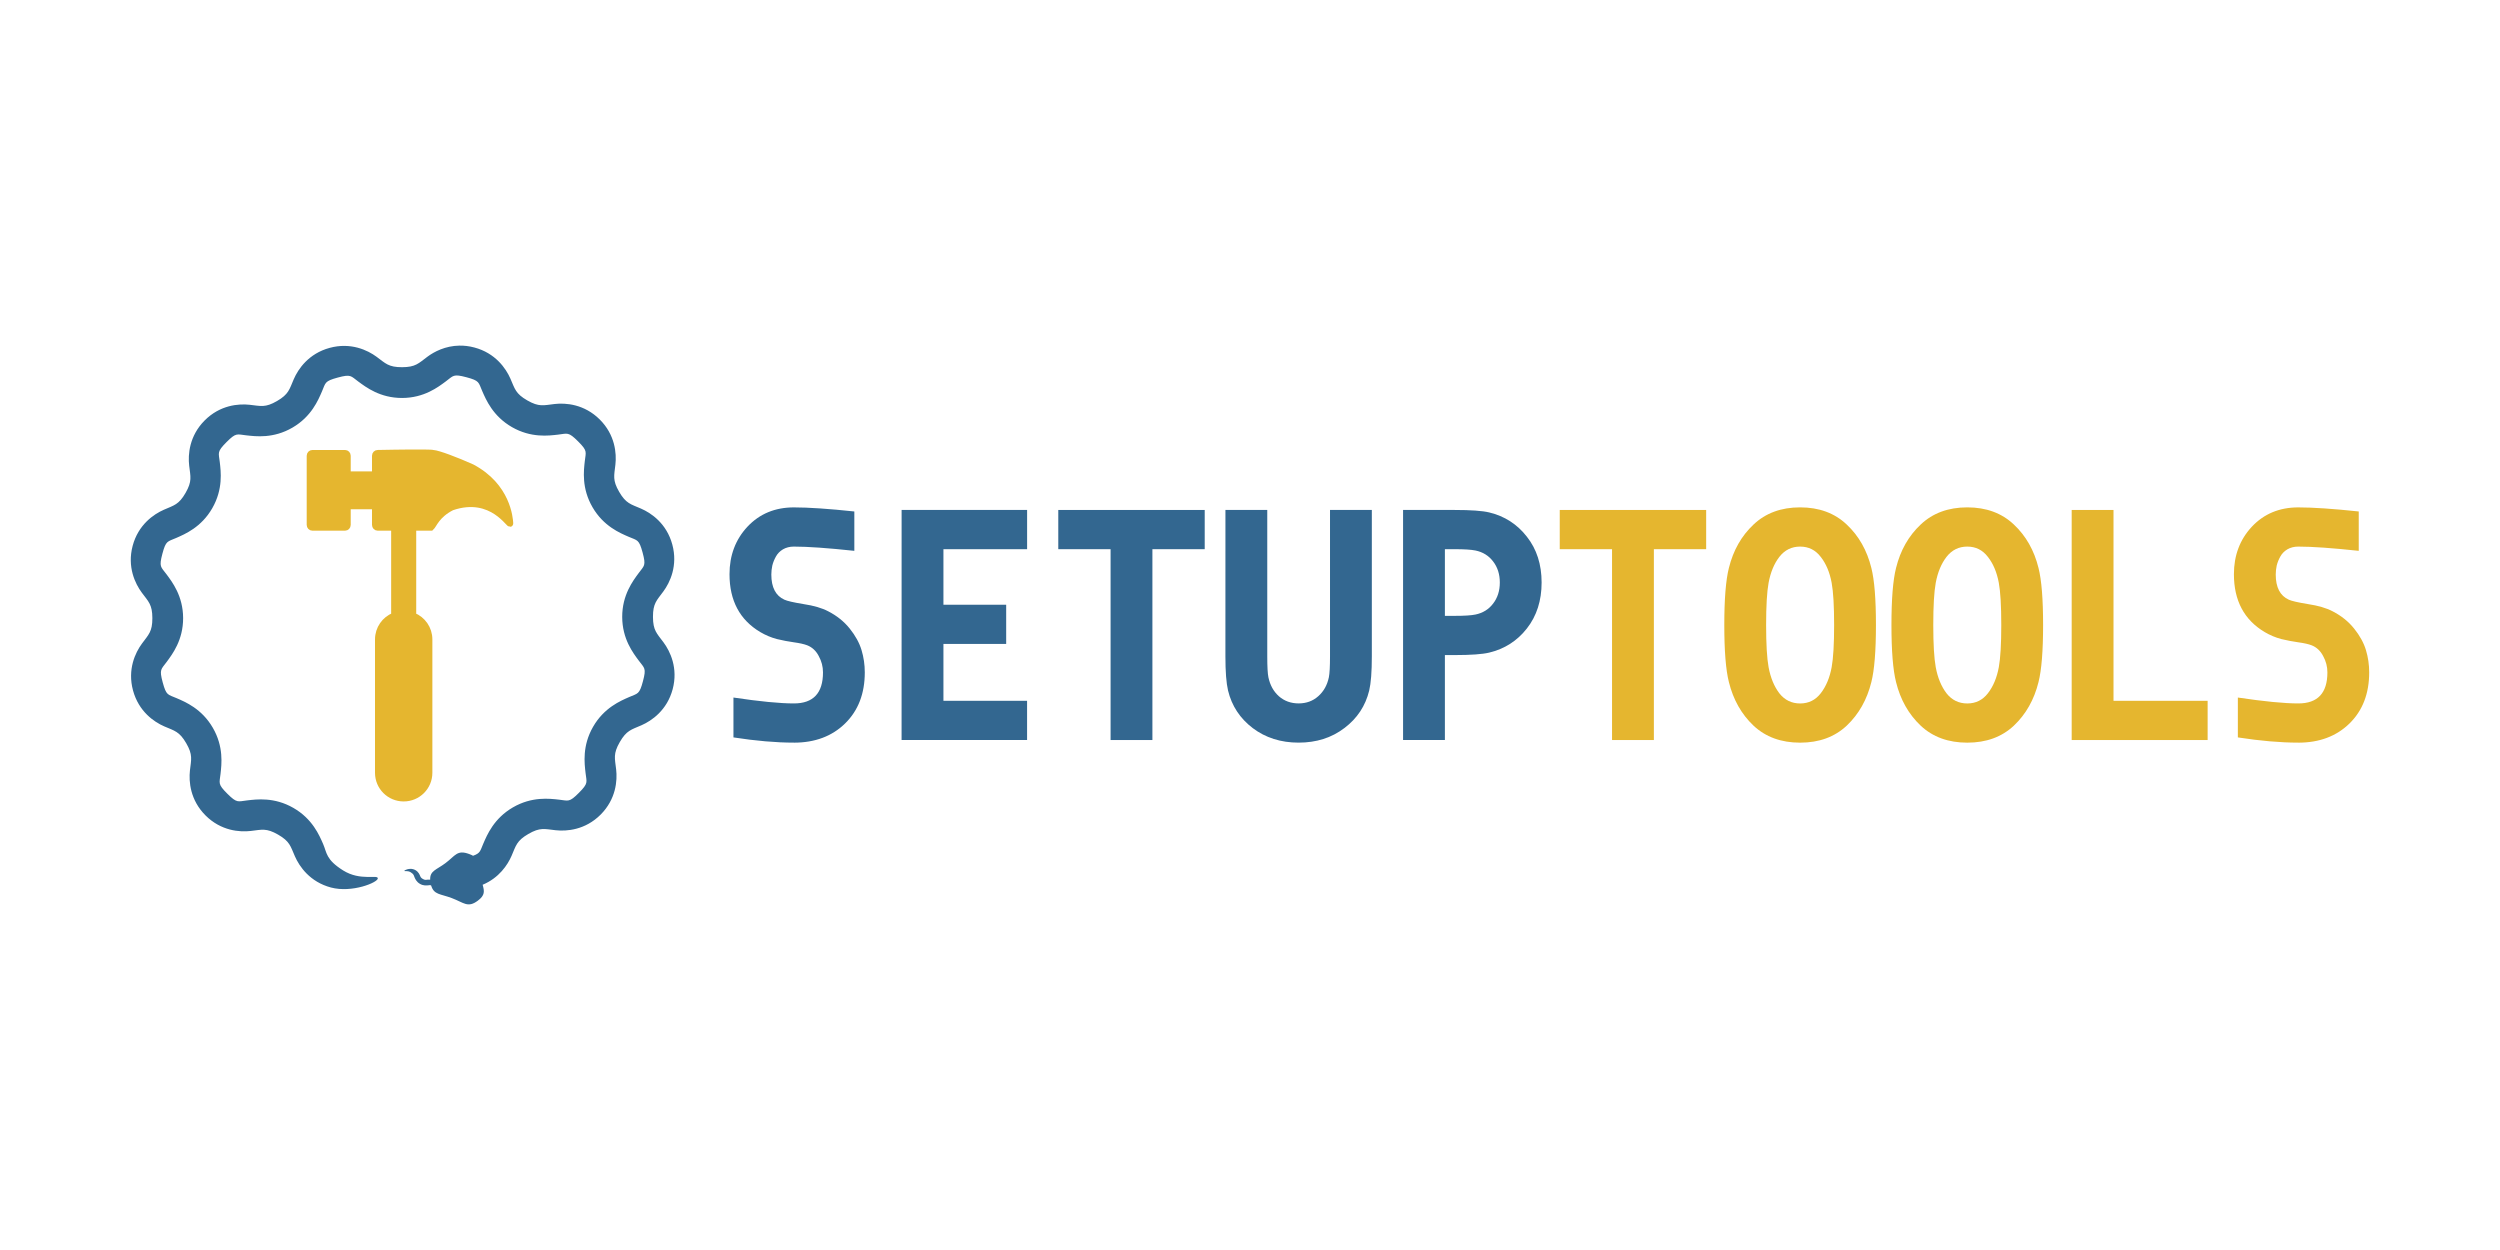
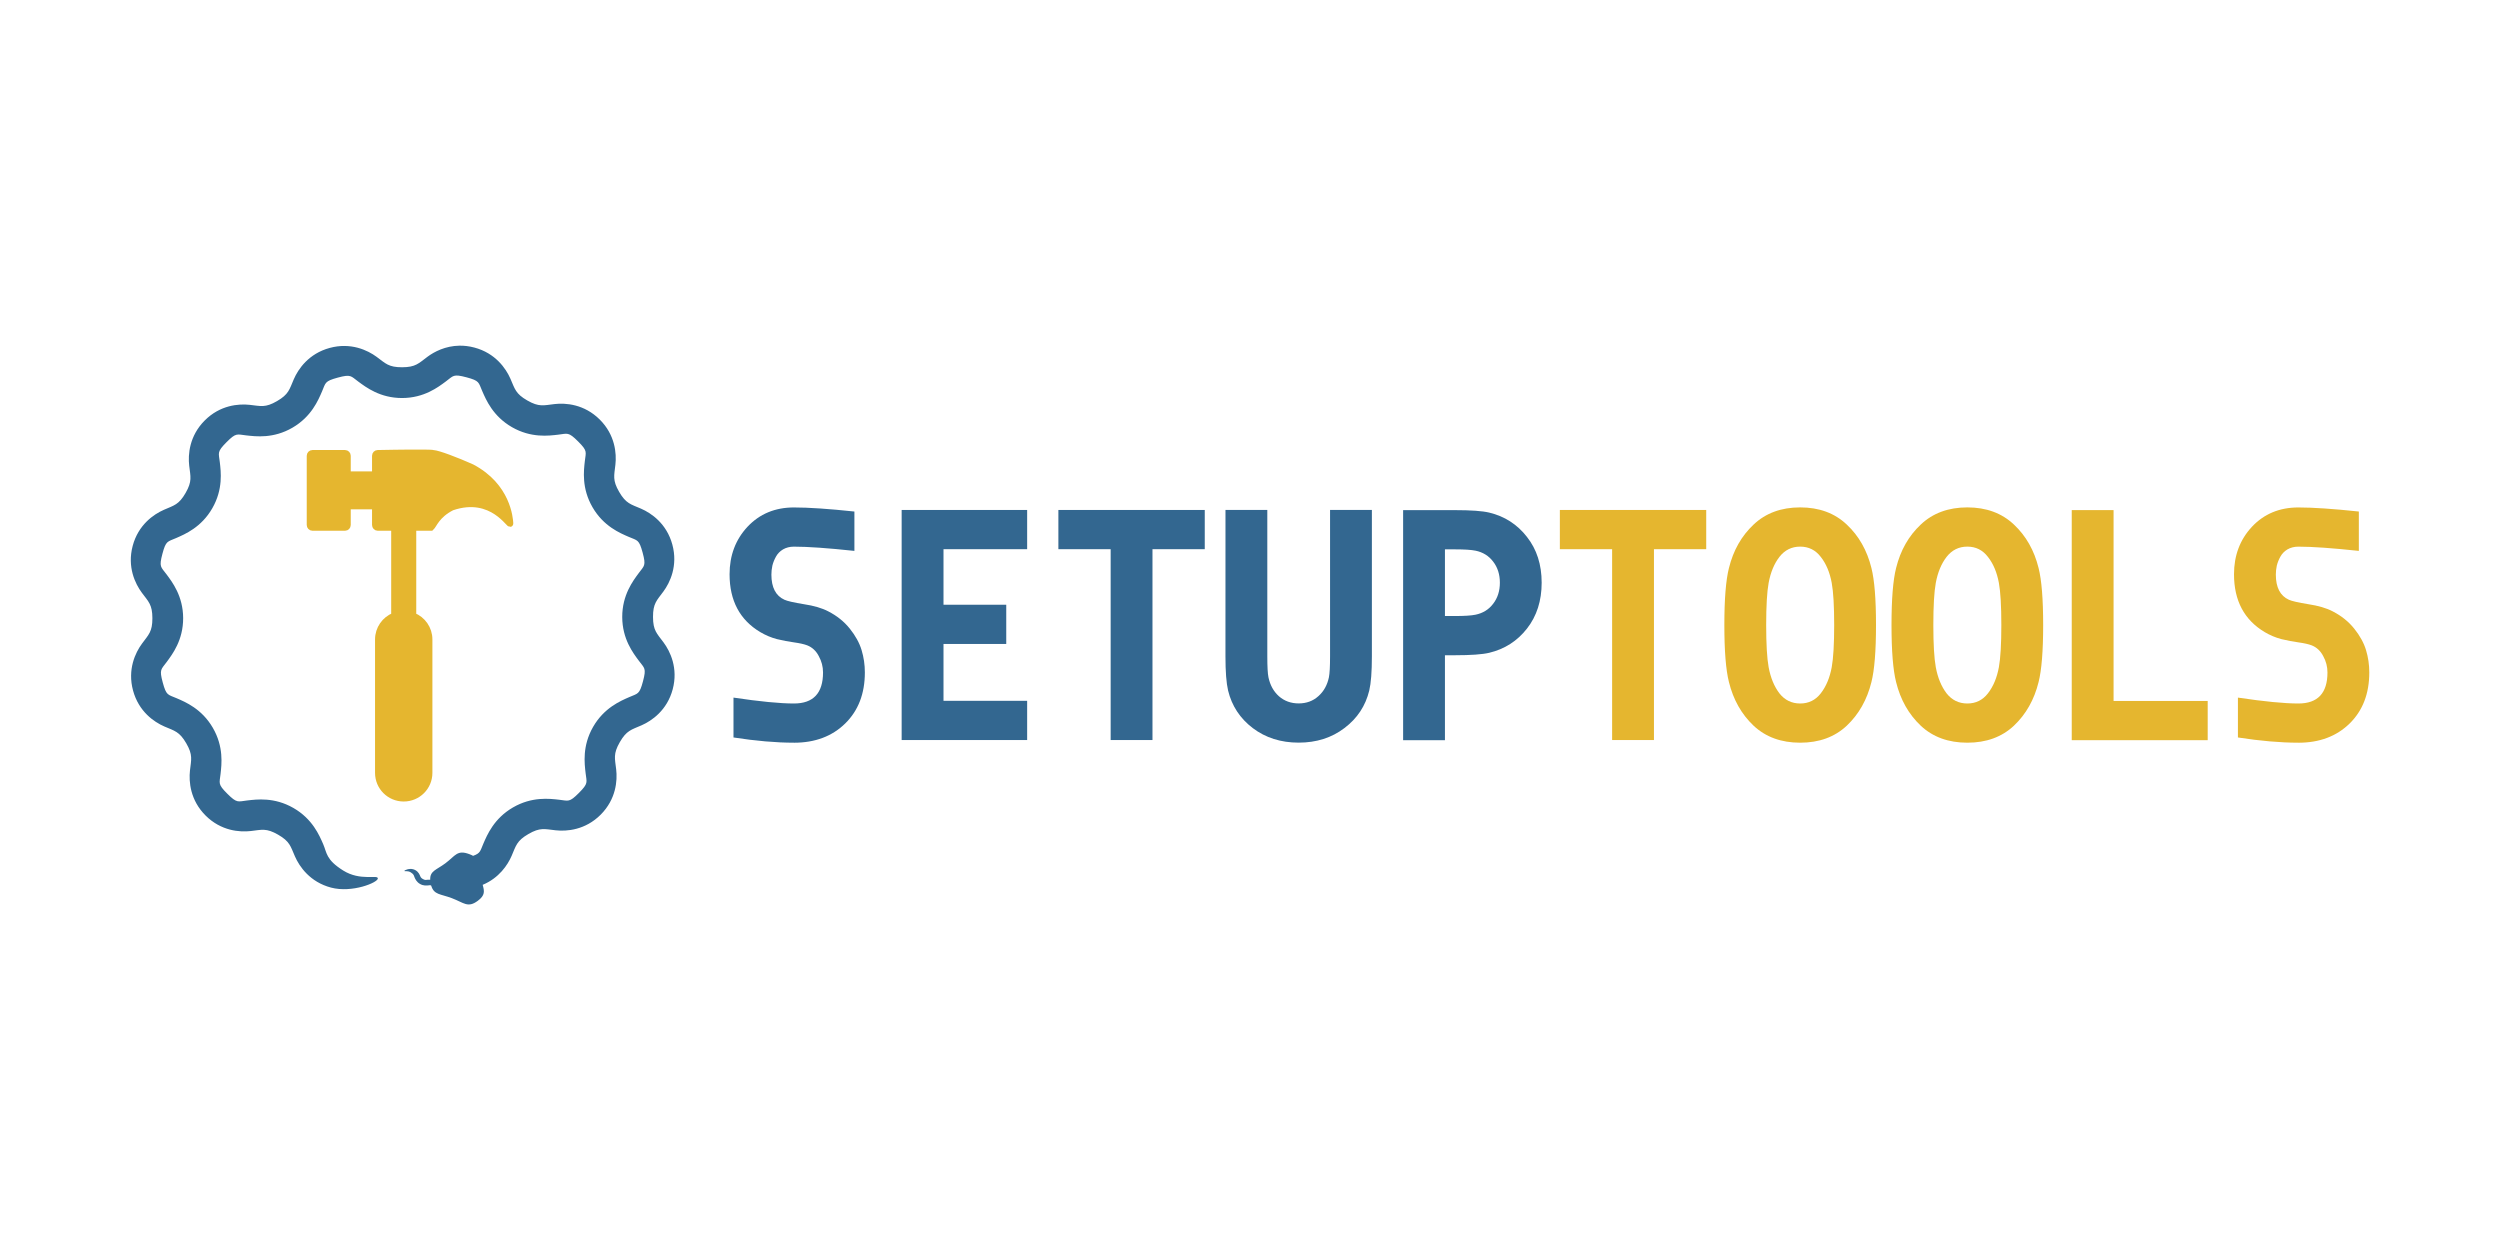
- <svg xmlns="http://www.w3.org/2000/svg" id="svg1021" version="1.1" viewBox="0 0 169.333 84.667" height="320" width="640">
-   <defs id="defs1015" />
-   <g transform="matrix(2.025254,0,0,2.025254,-0.202524,-105.4321)" id="g848">
-     <g id="layer1" transform="matrix(0.9343725,0,0,0.9343725,0.3200356,-27.20566)">
-       <g id="g1751" transform="matrix(0.4566959,0,0,0.4566959,-11.0419,60.84735)">
-         <path style="fill:#e5b62f;fill-opacity:1;fill-rule:nonzero;stroke:#e5b62f;stroke-width:0.477;stroke-linecap:butt;stroke-linejoin:miter;stroke-miterlimit:4;stroke-dasharray:none;stroke-dashoffset:0;stroke-opacity:1;paint-order:markers fill stroke" d="m 56.864,87.986 c -1.245,-0.012 -3.602,0.036 -3.602,0.036 -0.114,0 -0.206,0.096 -0.206,0.215 v 1.462 H 50.91 v -1.462 c 0,-0.119 -0.092,-0.215 -0.206,-0.215 h -2.559 c -0.114,0 -0.207,0.096 -0.207,0.215 v 5.419 c 0,0.119 0.092,0.215 0.207,0.215 h 2.559 c 0.114,0 0.206,-0.096 0.206,-0.215 v -1.462 h 2.146 v 1.462 c 0,0.119 0.092,0.215 0.206,0.215 h 1.295 v 6.895 c -0.743,0.295 -1.266,1.017 -1.266,1.867 v 10.45 c 0,1.113 0.896,2.009 2.009,2.009 1.113,0 2.01,-0.896 2.01,-2.009 v -10.45 c 0,-0.85 -0.523,-1.572 -1.266,-1.867 v -6.895 h 1.402 c 0.223,-0.197 0.439,-0.985 1.632,-1.589 3.204,-1.101 4.596,1.626 4.571,1.25 -0.026,-0.402 -0.204,-2.922 -3.001,-4.401 -1.219,-0.548 -2.652,-1.087 -3.039,-1.109 -0.04,-0.021 -0.332,-0.032 -0.747,-0.036 z" id="rect934" />
-         <path style="fill:#336790;fill-opacity:1;fill-rule:nonzero;stroke:none;stroke-width:0.2;stroke-linecap:round;stroke-linejoin:round;stroke-miterlimit:4;stroke-dasharray:none;stroke-dashoffset:0;stroke-opacity:1;paint-order:markers fill stroke" d="m 59.665,79.605 c -1.099,0.018 -1.97,0.474 -2.498,0.866 -0.704,0.523 -0.93,0.823 -1.994,0.825 -1.065,0.003 -1.291,-0.296 -1.997,-0.816 -0.706,-0.52 -2.023,-1.147 -3.673,-0.7 -1.65,0.447 -2.47,1.652 -2.818,2.457 -0.348,0.805 -0.393,1.177 -1.314,1.712 -0.921,0.535 -1.267,0.39 -2.138,0.293 -0.872,-0.097 -2.326,0.017 -3.532,1.229 -1.206,1.212 -1.314,2.667 -1.213,3.538 0.101,0.871 0.248,1.216 -0.282,2.139 -0.53,0.923 -0.9,0.97 -1.704,1.322 -0.803,0.352 -2.006,1.177 -2.444,2.829 -0.438,1.652 0.197,2.965 0.72,3.669 0.523,0.704 0.823,0.93 0.825,1.994 0.003,1.065 -0.296,1.29 -0.816,1.997 -0.52,0.706 -1.146,2.023 -0.7,3.673 0.447,1.65 1.651,2.471 2.456,2.818 0.805,0.348 1.177,0.393 1.712,1.314 0.535,0.921 0.39,1.266 0.293,2.138 -0.097,0.872 0.017,2.326 1.229,3.532 1.212,1.206 2.667,1.311 3.538,1.21 0.871,-0.101 1.216,-0.245 2.139,0.285 0.923,0.53 0.97,0.9 1.322,1.704 0.352,0.803 1.177,2.005 2.829,2.444 1.652,0.438 3.678,-0.399 3.669,-0.72 -0.009,-0.321 -1.366,0.232 -2.726,-0.624 -1.36,-0.856 -1.262,-1.384 -1.562,-2.069 -0.3,-0.685 -0.836,-1.97 -2.333,-2.829 -1.496,-0.859 -2.876,-0.673 -3.618,-0.587 -0.742,0.086 -0.792,0.237 -1.558,-0.526 -0.766,-0.762 -0.613,-0.811 -0.531,-1.554 0.083,-0.743 0.26,-2.122 -0.606,-3.614 -0.866,-1.492 -2.153,-2.023 -2.839,-2.319 -0.686,-0.296 -0.803,-0.188 -1.086,-1.231 -0.282,-1.043 -0.129,-1.013 0.314,-1.615 0.443,-0.602 1.289,-1.706 1.285,-3.432 -0.004,-1.725 -0.856,-2.829 -1.302,-3.429 -0.446,-0.6 -0.601,-0.567 -0.323,-1.611 0.277,-1.045 0.397,-0.937 1.081,-1.237 0.685,-0.3 1.97,-0.836 2.829,-2.333 0.859,-1.496 0.673,-2.876 0.587,-3.618 -0.086,-0.742 -0.236,-0.792 0.526,-1.558 0.762,-0.766 0.811,-0.616 1.553,-0.534 0.743,0.083 2.122,0.263 3.614,-0.603 1.492,-0.866 2.02,-2.153 2.317,-2.839 0.296,-0.686 0.191,-0.803 1.235,-1.086 1.043,-0.282 1.013,-0.129 1.615,0.314 0.602,0.443 1.706,1.289 3.432,1.285 1.725,-0.004 2.826,-0.855 3.426,-1.301 0.6,-0.446 0.567,-0.601 1.612,-0.324 1.045,0.277 0.939,0.397 1.239,1.081 0.3,0.685 0.837,1.97 2.333,2.829 1.496,0.859 2.876,0.673 3.618,0.587 0.742,-0.086 0.792,-0.237 1.558,0.526 0.766,0.762 0.614,0.811 0.531,1.553 -0.083,0.743 -0.261,2.122 0.606,3.614 0.866,1.492 2.153,2.02 2.839,2.317 0.686,0.296 0.804,0.191 1.086,1.235 0.282,1.043 0.129,1.013 -0.314,1.615 -0.443,0.602 -1.289,1.706 -1.285,3.432 0.004,1.725 0.856,2.826 1.302,3.426 0.446,0.6 0.601,0.567 0.323,1.612 -0.277,1.045 -0.397,0.94 -1.081,1.24 -0.685,0.3 -1.97,0.836 -2.829,2.333 -0.859,1.496 -0.673,2.876 -0.587,3.618 0.086,0.742 0.237,0.792 -0.526,1.558 -0.762,0.766 -0.811,0.614 -1.554,0.531 -0.743,-0.083 -2.122,-0.26 -3.614,0.606 -1.492,0.866 -2.023,2.153 -2.32,2.839 -0.246,0.57 -0.222,0.748 -0.803,0.953 -0.083,-0.046 -0.179,-0.09 -0.294,-0.133 -0.962,-0.362 -1.088,0.128 -1.878,0.716 -0.71,0.529 -1.218,0.591 -1.189,1.289 -0.067,-0.007 -0.13,-0.008 -0.181,-0.002 -0.161,0.019 -0.225,0.045 -0.396,-0.053 -0.171,-0.098 -0.179,-0.167 -0.244,-0.315 -0.065,-0.149 -0.218,-0.372 -0.523,-0.453 -0.306,-0.081 -0.681,0.074 -0.679,0.133 0.002,0.059 0.253,-0.043 0.504,0.116 0.252,0.158 0.233,0.256 0.289,0.383 0.055,0.127 0.155,0.365 0.432,0.523 0.277,0.159 0.532,0.124 0.669,0.109 0.105,-0.012 0.136,-0.03 0.208,0.024 0.211,0.723 0.721,0.643 1.606,0.976 0.962,0.362 1.256,0.797 2.046,0.209 0.579,-0.431 0.52,-0.742 0.381,-1.25 1.286,-0.538 1.96,-1.558 2.267,-2.268 0.348,-0.805 0.393,-1.177 1.314,-1.712 0.921,-0.535 1.266,-0.39 2.138,-0.294 0.872,0.097 2.326,-0.017 3.532,-1.228 1.206,-1.212 1.314,-2.668 1.212,-3.539 -0.101,-0.871 -0.247,-1.216 0.283,-2.139 0.53,-0.923 0.9,-0.971 1.704,-1.322 0.803,-0.352 2.005,-1.177 2.444,-2.829 0.438,-1.652 -0.197,-2.965 -0.72,-3.669 -0.523,-0.704 -0.822,-0.93 -0.825,-1.994 -0.003,-1.065 0.296,-1.291 0.816,-1.997 0.52,-0.706 1.146,-2.023 0.7,-3.673 C 75.909,93.546 74.704,92.726 73.899,92.378 73.094,92.03 72.722,91.985 72.188,91.064 c -0.535,-0.921 -0.39,-1.267 -0.294,-2.138 0.097,-0.872 -0.017,-2.326 -1.228,-3.532 -1.212,-1.206 -2.668,-1.314 -3.539,-1.213 -0.871,0.101 -1.216,0.248 -2.139,-0.282 -0.923,-0.53 -0.971,-0.9 -1.322,-1.704 -0.352,-0.803 -1.177,-2.006 -2.829,-2.444 -0.413,-0.11 -0.805,-0.152 -1.172,-0.146 z" id="path944" />
+ <svg xmlns="http://www.w3.org/2000/svg" id="svg1021" width="640" height="320" version="1.1" viewBox="0 0 169.33 84.667">
+   <g id="g848" transform="matrix(2.0253 0 0 2.0253 -.20252 -105.43)">
+     <g id="layer1" transform="matrix(.93437 0 0 .93437 .32004 -27.206)">
+       <g id="g1751" transform="matrix(.4567 0 0 .4567 -11.042 60.847)">
+         <path id="rect934" d="m56.864 87.986c-1.246-0.012-3.602 0.036-3.602 0.036-0.114 0-0.206 0.096-0.206 0.215v1.462h-2.146v-1.462c0-0.119-0.092-0.215-0.206-0.215h-2.559c-0.114 0-0.207 0.096-0.207 0.215v5.419c0 0.119 0.092 0.215 0.207 0.215h2.559c0.114 0 0.206-0.096 0.206-0.215v-1.462h2.146v1.462c0 0.119 0.092 0.215 0.206 0.215h1.295v6.895c-0.743 0.295-1.266 1.017-1.266 1.867v10.45c0 1.113 0.896 2.009 2.009 2.009 1.113 0 2.01-0.896 2.01-2.009v-10.45c0-0.85-0.523-1.572-1.266-1.867v-6.895h1.403c0.223-0.197 0.439-0.985 1.632-1.589 3.204-1.101 4.596 1.626 4.571 1.25-0.026-0.402-0.204-2.922-3.001-4.401-1.219-0.548-2.652-1.087-3.039-1.109-0.04-0.021-0.332-0.032-0.747-0.036z" fill="#e5b62f" stroke="#e5b62f" stroke-width=".477" style="paint-order:markers fill stroke" />
+         <path id="path944" d="m59.665 79.605c-1.099 0.018-1.97 0.474-2.498 0.866-0.704 0.523-0.93 0.823-1.994 0.825-1.065 0.003-1.291-0.296-1.997-0.816-0.706-0.52-2.023-1.147-3.673-0.7-1.65 0.447-2.47 1.652-2.818 2.457-0.348 0.805-0.393 1.177-1.314 1.712-0.921 0.535-1.267 0.39-2.138 0.293-0.872-0.097-2.326 0.017-3.532 1.229-1.206 1.212-1.314 2.667-1.213 3.538 0.101 0.871 0.248 1.216-0.282 2.139-0.53 0.923-0.9 0.97-1.704 1.322s-2.006 1.177-2.444 2.829c-0.438 1.652 0.197 2.965 0.72 3.669 0.523 0.704 0.823 0.93 0.825 1.994 0.003 1.065-0.296 1.29-0.816 1.997-0.52 0.706-1.146 2.023-0.7 3.673s1.651 2.47 2.456 2.818c0.805 0.348 1.177 0.393 1.712 1.314 0.535 0.921 0.39 1.266 0.293 2.138-0.097 0.872 0.017 2.326 1.229 3.532 1.212 1.206 2.667 1.311 3.538 1.21 0.871-0.101 1.216-0.245 2.139 0.285 0.923 0.53 0.97 0.9 1.322 1.704 0.352 0.803 1.177 2.006 2.829 2.444 1.652 0.438 3.678-0.399 3.669-0.72-0.009-0.321-1.366 0.232-2.726-0.624s-1.262-1.384-1.562-2.069c-0.3-0.685-0.836-1.97-2.333-2.829-1.496-0.859-2.876-0.673-3.618-0.587-0.742 0.086-0.792 0.237-1.558-0.526-0.766-0.762-0.613-0.811-0.531-1.554 0.083-0.743 0.26-2.122-0.606-3.614-0.866-1.492-2.153-2.023-2.839-2.319s-0.803-0.188-1.086-1.231-0.129-1.013 0.314-1.615c0.443-0.602 1.289-1.706 1.285-3.432-0.004-1.725-0.856-2.829-1.302-3.429-0.446-0.6-0.601-0.567-0.323-1.611 0.277-1.045 0.397-0.937 1.081-1.237 0.685-0.3 1.97-0.836 2.829-2.333 0.859-1.496 0.673-2.876 0.587-3.618-0.086-0.742-0.236-0.792 0.526-1.558 0.762-0.766 0.811-0.616 1.553-0.534 0.743 0.083 2.122 0.263 3.614-0.603 1.492-0.866 2.02-2.153 2.317-2.839 0.296-0.686 0.191-0.803 1.234-1.086 1.043-0.282 1.013-0.129 1.615 0.314 0.602 0.443 1.706 1.289 3.432 1.285 1.725-0.004 2.826-0.855 3.426-1.301 0.6-0.446 0.567-0.601 1.612-0.324 1.045 0.277 0.939 0.397 1.239 1.081 0.3 0.685 0.837 1.97 2.333 2.829 1.496 0.859 2.876 0.673 3.618 0.587 0.742-0.086 0.792-0.237 1.558 0.526 0.766 0.762 0.614 0.811 0.531 1.553-0.083 0.743-0.261 2.122 0.606 3.614 0.866 1.492 2.153 2.02 2.839 2.317 0.686 0.296 0.804 0.191 1.086 1.235 0.282 1.043 0.129 1.013-0.314 1.615-0.443 0.602-1.289 1.706-1.285 3.432 0.004 1.725 0.856 2.826 1.302 3.426 0.446 0.6 0.601 0.567 0.324 1.612-0.277 1.045-0.397 0.94-1.081 1.24-0.685 0.3-1.97 0.836-2.829 2.333-0.859 1.496-0.673 2.876-0.587 3.618 0.086 0.742 0.237 0.792-0.526 1.558-0.762 0.766-0.811 0.614-1.554 0.531-0.743-0.083-2.122-0.26-3.614 0.606-1.492 0.866-2.023 2.153-2.32 2.839-0.246 0.57-0.222 0.748-0.803 0.953-0.083-0.046-0.179-0.09-0.294-0.133-0.962-0.362-1.088 0.128-1.878 0.716-0.71 0.529-1.218 0.591-1.189 1.289-0.067-7e-3 -0.13-8e-3 -0.181-2e-3 -0.161 0.019-0.225 0.045-0.396-0.053-0.171-0.098-0.179-0.167-0.244-0.315-0.065-0.149-0.218-0.372-0.523-0.453-0.306-0.081-0.681 0.074-0.679 0.133 0.002 0.059 0.253-0.043 0.504 0.116 0.252 0.158 0.233 0.256 0.289 0.383 0.055 0.127 0.155 0.365 0.432 0.523 0.277 0.159 0.532 0.124 0.669 0.109 0.105-0.012 0.136-0.03 0.208 0.024 0.211 0.723 0.721 0.643 1.606 0.976 0.962 0.362 1.256 0.797 2.046 0.209 0.579-0.431 0.52-0.742 0.381-1.25 1.286-0.538 1.96-1.558 2.267-2.268 0.348-0.805 0.393-1.177 1.314-1.712 0.921-0.535 1.266-0.39 2.138-0.294 0.872 0.097 2.326-0.017 3.532-1.228s1.314-2.668 1.212-3.539c-0.101-0.871-0.247-1.216 0.283-2.139 0.53-0.923 0.9-0.971 1.704-1.322 0.803-0.352 2.006-1.177 2.444-2.829 0.438-1.652-0.197-2.965-0.72-3.669-0.523-0.704-0.822-0.93-0.825-1.994-0.003-1.065 0.296-1.291 0.816-1.997 0.52-0.706 1.146-2.023 0.7-3.673-0.447-1.65-1.652-2.47-2.457-2.818-0.805-0.348-1.177-0.393-1.712-1.314-0.535-0.921-0.39-1.267-0.294-2.138 0.097-0.872-0.017-2.326-1.228-3.532-1.212-1.206-2.668-1.314-3.539-1.213-0.871 0.101-1.216 0.248-2.139-0.282-0.923-0.53-0.971-0.9-1.322-1.704-0.352-0.803-1.177-2.006-2.829-2.444-0.413-0.11-0.805-0.152-1.171-0.146z" fill="#336790" style="paint-order:markers fill stroke" />
      </g>
-       <g id="g1747" transform="translate(0,-23.38694)">
-         <g id="text1023" style="font-style:normal;font-weight:normal;font-size:8.983px;line-height:1.25;font-family:sans-serif;letter-spacing:0px;word-spacing:0px;fill:#336790;fill-opacity:1;stroke:none;stroke-width:0.225" aria-label="SETUP">
-           <path id="path1713" style="font-style:normal;font-variant:normal;font-weight:bold;font-stretch:normal;font-size:8.983px;font-family:Monoid;-inkscape-font-specification:'Monoid Bold';font-variant-ligatures:normal;font-variant-caps:normal;font-variant-numeric:normal;font-feature-settings:normal;text-align:start;writing-mode:lr-tb;text-anchor:start;fill:#336790;fill-opacity:1;stroke-width:0.225" d="m 28.181,134.8 q -0.959,0 -2.164,-0.187 v -1.427 q 1.409,0.211 2.164,0.211 1.041,0 1.041,-1.111 0,-0.31 -0.152,-0.585 -0.146,-0.281 -0.415,-0.386 -0.17,-0.064 -0.468,-0.105 -0.298,-0.041 -0.614,-0.117 -0.31,-0.082 -0.597,-0.251 -1.1,-0.655 -1.1,-2.07 0,-1.012 0.643,-1.702 0.649,-0.69 1.661,-0.69 0.79,0 2.164,0.146 v 1.409 q -1.421,-0.152 -2.164,-0.152 -0.222,0 -0.392,0.099 -0.164,0.099 -0.251,0.257 -0.088,0.158 -0.129,0.322 -0.035,0.164 -0.035,0.322 0,0.69 0.468,0.901 0.152,0.07 0.69,0.158 0.544,0.082 0.877,0.257 0.468,0.24 0.772,0.62 0.304,0.38 0.421,0.766 0.117,0.386 0.117,0.801 0,1.135 -0.702,1.825 -0.702,0.69 -1.836,0.69 z" />
-           <path id="path1715" style="font-style:normal;font-variant:normal;font-weight:bold;font-stretch:normal;font-size:8.983px;font-family:Monoid;-inkscape-font-specification:'Monoid Bold';font-variant-ligatures:normal;font-variant-caps:normal;font-variant-numeric:normal;font-feature-settings:normal;text-align:start;writing-mode:lr-tb;text-anchor:start;fill:#336790;fill-opacity:1;stroke-width:0.225" d="m 32.036,126.472 h 4.492 v 1.404 H 33.533 v 1.988 h 2.246 v 1.404 H 33.533 v 2.035 h 2.994 v 1.404 h -4.492 z" />
-           <path id="path1717" style="font-style:normal;font-variant:normal;font-weight:bold;font-stretch:normal;font-size:8.983px;font-family:Monoid;-inkscape-font-specification:'Monoid Bold';font-variant-ligatures:normal;font-variant-caps:normal;font-variant-numeric:normal;font-feature-settings:normal;text-align:start;writing-mode:lr-tb;text-anchor:start;fill:#336790;fill-opacity:1;stroke-width:0.225" d="m 42.885,126.472 v 1.404 h -1.872 v 6.831 h -1.497 v -6.831 h -1.872 v -1.404 z" />
-           <path id="path1719" style="font-style:normal;font-variant:normal;font-weight:bold;font-stretch:normal;font-size:8.983px;font-family:Monoid;-inkscape-font-specification:'Monoid Bold';font-variant-ligatures:normal;font-variant-caps:normal;font-variant-numeric:normal;font-feature-settings:normal;text-align:start;writing-mode:lr-tb;text-anchor:start;fill:#336790;fill-opacity:1;stroke-width:0.225" d="m 43.627,126.472 h 1.497 v 5.24 q 0,0.55 0.041,0.749 0.088,0.421 0.374,0.678 0.292,0.257 0.708,0.257 0.415,0 0.702,-0.257 0.292,-0.257 0.38,-0.678 0.041,-0.199 0.041,-0.749 v -5.24 h 1.497 v 5.24 q 0,0.825 -0.094,1.222 -0.199,0.825 -0.889,1.345 -0.684,0.521 -1.638,0.521 -0.953,0 -1.643,-0.521 -0.684,-0.521 -0.883,-1.345 -0.094,-0.398 -0.094,-1.222 z" />
-           <path id="path1721" style="font-style:normal;font-variant:normal;font-weight:bold;font-stretch:normal;font-size:8.983px;font-family:Monoid;-inkscape-font-specification:'Monoid Bold';font-variant-ligatures:normal;font-variant-caps:normal;font-variant-numeric:normal;font-feature-settings:normal;text-align:start;writing-mode:lr-tb;text-anchor:start;fill:#336790;fill-opacity:1;stroke-width:0.225" d="m 51.482,127.876 v 2.386 h 0.363 q 0.503,0 0.731,-0.047 0.398,-0.082 0.632,-0.392 0.24,-0.31 0.24,-0.754 0,-0.444 -0.24,-0.754 -0.234,-0.31 -0.632,-0.392 -0.228,-0.047 -0.731,-0.047 z m -1.497,-1.404 h 1.848 q 0.866,0 1.234,0.088 0.83,0.199 1.351,0.871 0.526,0.667 0.526,1.638 0,0.971 -0.526,1.643 -0.521,0.667 -1.351,0.866 -0.368,0.088 -1.234,0.088 h -0.351 v 3.041 h -1.497 z" />
+       <g id="g1747" transform="translate(0 -23.387)" stroke-width=".225">
+         <g id="text1023" fill="#336790" aria-label="SETUP">
+           <path id="path1713" d="m28.181 134.8q-0.959 0-2.164-0.187v-1.427q1.409 0.211 2.164 0.211 1.041 0 1.041-1.111 0-0.31-0.152-0.585-0.146-0.281-0.415-0.386-0.17-0.064-0.468-0.105-0.298-0.041-0.614-0.117-0.31-0.082-0.597-0.251-1.099-0.655-1.099-2.07 0-1.012 0.643-1.702 0.649-0.69 1.661-0.69 0.79 0 2.164 0.146v1.409q-1.421-0.152-2.164-0.152-0.222 0-0.392 0.099-0.164 0.099-0.251 0.257-0.088 0.158-0.129 0.322-0.035 0.164-0.035 0.322 0 0.69 0.468 0.901 0.152 0.07 0.69 0.158 0.544 0.082 0.877 0.257 0.468 0.24 0.772 0.62 0.304 0.38 0.421 0.766 0.117 0.386 0.117 0.801 0 1.135-0.702 1.825-0.702 0.69-1.836 0.69z" style="font-feature-settings:normal;font-variant-caps:normal;font-variant-ligatures:normal;font-variant-numeric:normal" />
+           <path id="path1715" d="m32.036 126.47h4.492v1.404h-2.994v1.988h2.246v1.404h-2.246v2.035h2.994v1.404h-4.492z" style="font-feature-settings:normal;font-variant-caps:normal;font-variant-ligatures:normal;font-variant-numeric:normal" />
+           <path id="path1717" d="m42.885 126.47v1.404h-1.871v6.831h-1.497v-6.831h-1.871v-1.404z" style="font-feature-settings:normal;font-variant-caps:normal;font-variant-ligatures:normal;font-variant-numeric:normal" />
+           <path id="path1719" d="m43.627 126.47h1.497v5.24q0 0.55 0.041 0.749 0.088 0.421 0.374 0.678 0.292 0.257 0.708 0.257t0.702-0.257q0.292-0.257 0.38-0.678 0.041-0.199 0.041-0.749v-5.24h1.497v5.24q0 0.825-0.094 1.222-0.199 0.825-0.889 1.345-0.684 0.521-1.638 0.521t-1.643-0.521q-0.684-0.521-0.883-1.345-0.094-0.398-0.094-1.222z" style="font-feature-settings:normal;font-variant-caps:normal;font-variant-ligatures:normal;font-variant-numeric:normal" />
+           <path id="path1721" d="m51.482 127.88v2.386h0.363q0.503 0 0.731-0.047 0.398-0.082 0.632-0.392 0.24-0.31 0.24-0.754t-0.24-0.754q-0.234-0.31-0.632-0.392-0.228-0.047-0.731-0.047zm-1.497-1.404h1.848q0.866 0 1.234 0.088 0.83 0.199 1.351 0.871 0.526 0.667 0.526 1.638t-0.526 1.643q-0.521 0.667-1.351 0.866-0.368 0.088-1.234 0.088h-0.351v3.041h-1.497z" style="font-feature-settings:normal;font-variant-caps:normal;font-variant-ligatures:normal;font-variant-numeric:normal" />
        </g>
-         <g id="text1661" style="font-style:normal;font-weight:normal;font-size:8.983px;line-height:1.25;font-family:sans-serif;letter-spacing:0px;word-spacing:0px;fill:#e5b62f;fill-opacity:1;stroke:none;stroke-width:0.225" aria-label="TOOLS">
-           <path id="path1724" style="font-style:normal;font-variant:normal;font-weight:bold;font-stretch:normal;font-size:8.983px;font-family:Monoid;-inkscape-font-specification:'Monoid Bold';font-variant-ligatures:normal;font-variant-caps:normal;font-variant-numeric:normal;font-feature-settings:normal;text-align:start;writing-mode:lr-tb;text-anchor:start;fill:#e5b62f;fill-opacity:1;stroke-width:0.225" d="m 60.834,126.472 v 1.404 h -1.872 v 6.831 h -1.497 v -6.831 h -1.872 v -1.404 z" />
-           <path id="path1726" style="font-style:normal;font-variant:normal;font-weight:bold;font-stretch:normal;font-size:8.983px;font-family:Monoid;-inkscape-font-specification:'Monoid Bold';font-variant-ligatures:normal;font-variant-caps:normal;font-variant-numeric:normal;font-feature-settings:normal;text-align:start;writing-mode:lr-tb;text-anchor:start;fill:#e5b62f;fill-opacity:1;stroke-width:0.225" d="m 63.068,129.081 q -0.088,0.48 -0.088,1.509 0,1.029 0.088,1.509 0.105,0.567 0.386,0.936 0.287,0.363 0.743,0.363 0.456,0 0.737,-0.363 0.287,-0.368 0.392,-0.936 0.088,-0.485 0.088,-1.509 0,-1.029 -0.088,-1.509 -0.105,-0.567 -0.392,-0.93 -0.281,-0.368 -0.737,-0.368 -0.456,0 -0.743,0.368 -0.281,0.363 -0.386,0.93 z m -1.421,3.55 q -0.164,-0.649 -0.164,-2.041 0,-1.392 0.164,-2.041 0.234,-0.947 0.883,-1.556 0.649,-0.614 1.667,-0.614 1.018,0 1.667,0.614 0.649,0.608 0.883,1.556 0.164,0.649 0.164,2.041 0,1.392 -0.164,2.041 -0.234,0.947 -0.883,1.562 -0.649,0.608 -1.667,0.608 -1.018,0 -1.667,-0.608 -0.649,-0.614 -0.883,-1.562 z" />
-           <path id="path1728" style="font-style:normal;font-variant:normal;font-weight:bold;font-stretch:normal;font-size:8.983px;font-family:Monoid;-inkscape-font-specification:'Monoid Bold';font-variant-ligatures:normal;font-variant-caps:normal;font-variant-numeric:normal;font-feature-settings:normal;text-align:start;writing-mode:lr-tb;text-anchor:start;fill:#e5b62f;fill-opacity:1;stroke-width:0.225" d="m 69.051,129.081 q -0.088,0.48 -0.088,1.509 0,1.029 0.088,1.509 0.105,0.567 0.386,0.936 0.287,0.363 0.743,0.363 0.456,0 0.737,-0.363 0.287,-0.368 0.392,-0.936 0.088,-0.485 0.088,-1.509 0,-1.029 -0.088,-1.509 -0.105,-0.567 -0.392,-0.93 -0.281,-0.368 -0.737,-0.368 -0.456,0 -0.743,0.368 -0.281,0.363 -0.386,0.93 z m -1.421,3.55 q -0.164,-0.649 -0.164,-2.041 0,-1.392 0.164,-2.041 0.234,-0.947 0.883,-1.556 0.649,-0.614 1.667,-0.614 1.018,0 1.667,0.614 0.649,0.608 0.883,1.556 0.164,0.649 0.164,2.041 0,1.392 -0.164,2.041 -0.234,0.947 -0.883,1.562 -0.649,0.608 -1.667,0.608 -1.018,0 -1.667,-0.608 -0.649,-0.614 -0.883,-1.562 z" />
-           <path id="path1730" style="font-style:normal;font-variant:normal;font-weight:bold;font-stretch:normal;font-size:8.983px;font-family:Monoid;-inkscape-font-specification:'Monoid Bold';font-variant-ligatures:normal;font-variant-caps:normal;font-variant-numeric:normal;font-feature-settings:normal;text-align:start;writing-mode:lr-tb;text-anchor:start;fill:#e5b62f;fill-opacity:1;stroke-width:0.225" d="m 73.917,134.707 v -8.235 h 1.497 v 6.831 h 3.369 v 1.404 z" />
-           <path id="path1732" style="font-style:normal;font-variant:normal;font-weight:bold;font-stretch:normal;font-size:8.983px;font-family:Monoid;-inkscape-font-specification:'Monoid Bold';font-variant-ligatures:normal;font-variant-caps:normal;font-variant-numeric:normal;font-feature-settings:normal;text-align:start;writing-mode:lr-tb;text-anchor:start;fill:#e5b62f;fill-opacity:1;stroke-width:0.225" d="m 82.029,134.8 q -0.959,0 -2.164,-0.187 v -1.427 q 1.409,0.211 2.164,0.211 1.041,0 1.041,-1.111 0,-0.31 -0.152,-0.585 -0.146,-0.281 -0.415,-0.386 -0.17,-0.064 -0.468,-0.105 -0.298,-0.041 -0.614,-0.117 -0.31,-0.082 -0.597,-0.251 -1.1,-0.655 -1.1,-2.07 0,-1.012 0.643,-1.702 0.649,-0.69 1.661,-0.69 0.79,0 2.164,0.146 v 1.409 q -1.421,-0.152 -2.164,-0.152 -0.222,0 -0.392,0.099 -0.164,0.099 -0.251,0.257 -0.088,0.158 -0.129,0.322 -0.035,0.164 -0.035,0.322 0,0.69 0.468,0.901 0.152,0.07 0.69,0.158 0.544,0.082 0.877,0.257 0.468,0.24 0.772,0.62 0.304,0.38 0.421,0.766 0.117,0.386 0.117,0.801 0,1.135 -0.702,1.825 -0.702,0.69 -1.836,0.69 z" />
+         <g id="text1661" fill="#e5b62f" aria-label="TOOLS">
+           <path id="path1724" d="m60.834 126.47v1.404h-1.871v6.831h-1.497v-6.831h-1.871v-1.404z" style="font-feature-settings:normal;font-variant-caps:normal;font-variant-ligatures:normal;font-variant-numeric:normal" />
+           <path id="path1726" d="m63.068 129.08q-0.088 0.48-0.088 1.509 0 1.029 0.088 1.509 0.105 0.567 0.386 0.936 0.287 0.363 0.743 0.363 0.456 0 0.737-0.363 0.287-0.368 0.392-0.936 0.088-0.485 0.088-1.509 0-1.029-0.088-1.509-0.105-0.567-0.392-0.93-0.281-0.368-0.737-0.368-0.456 0-0.743 0.368-0.281 0.363-0.386 0.93zm-1.421 3.55q-0.164-0.649-0.164-2.041 0-1.392 0.164-2.041 0.234-0.947 0.883-1.556 0.649-0.614 1.667-0.614 1.018 0 1.667 0.614 0.649 0.608 0.883 1.556 0.164 0.649 0.164 2.041 0 1.392-0.164 2.041-0.234 0.947-0.883 1.562-0.649 0.608-1.667 0.608-1.018 0-1.667-0.608-0.649-0.614-0.883-1.562z" style="font-feature-settings:normal;font-variant-caps:normal;font-variant-ligatures:normal;font-variant-numeric:normal" />
+           <path id="path1728" d="m69.051 129.08q-0.088 0.48-0.088 1.509 0 1.029 0.088 1.509 0.105 0.567 0.386 0.936 0.287 0.363 0.743 0.363 0.456 0 0.737-0.363 0.287-0.368 0.392-0.936 0.088-0.485 0.088-1.509 0-1.029-0.088-1.509-0.105-0.567-0.392-0.93-0.281-0.368-0.737-0.368-0.456 0-0.743 0.368-0.281 0.363-0.386 0.93zm-1.421 3.55q-0.164-0.649-0.164-2.041 0-1.392 0.164-2.041 0.234-0.947 0.883-1.556 0.649-0.614 1.667-0.614 1.018 0 1.667 0.614 0.649 0.608 0.883 1.556 0.164 0.649 0.164 2.041 0 1.392-0.164 2.041-0.234 0.947-0.883 1.562-0.649 0.608-1.667 0.608-1.018 0-1.667-0.608-0.649-0.614-0.883-1.562z" style="font-feature-settings:normal;font-variant-caps:normal;font-variant-ligatures:normal;font-variant-numeric:normal" />
+           <path id="path1730" d="m73.917 134.71v-8.235h1.497v6.831h3.369v1.404z" style="font-feature-settings:normal;font-variant-caps:normal;font-variant-ligatures:normal;font-variant-numeric:normal" />
+           <path id="path1732" d="m82.029 134.8q-0.959 0-2.164-0.187v-1.427q1.409 0.211 2.164 0.211 1.041 0 1.041-1.111 0-0.31-0.152-0.585-0.146-0.281-0.415-0.386-0.17-0.064-0.468-0.105-0.298-0.041-0.614-0.117-0.31-0.082-0.597-0.251-1.099-0.655-1.099-2.07 0-1.012 0.643-1.702 0.649-0.69 1.661-0.69 0.79 0 2.164 0.146v1.409q-1.421-0.152-2.164-0.152-0.222 0-0.392 0.099-0.164 0.099-0.251 0.257-0.088 0.158-0.129 0.322-0.035 0.164-0.035 0.322 0 0.69 0.468 0.901 0.152 0.07 0.69 0.158 0.544 0.082 0.877 0.257 0.468 0.24 0.772 0.62 0.304 0.38 0.421 0.766 0.117 0.386 0.117 0.801 0 1.135-0.702 1.825-0.702 0.69-1.836 0.69z" style="font-feature-settings:normal;font-variant-caps:normal;font-variant-ligatures:normal;font-variant-numeric:normal" />
        </g>
      </g>
    </g>
  </g>
</svg>
